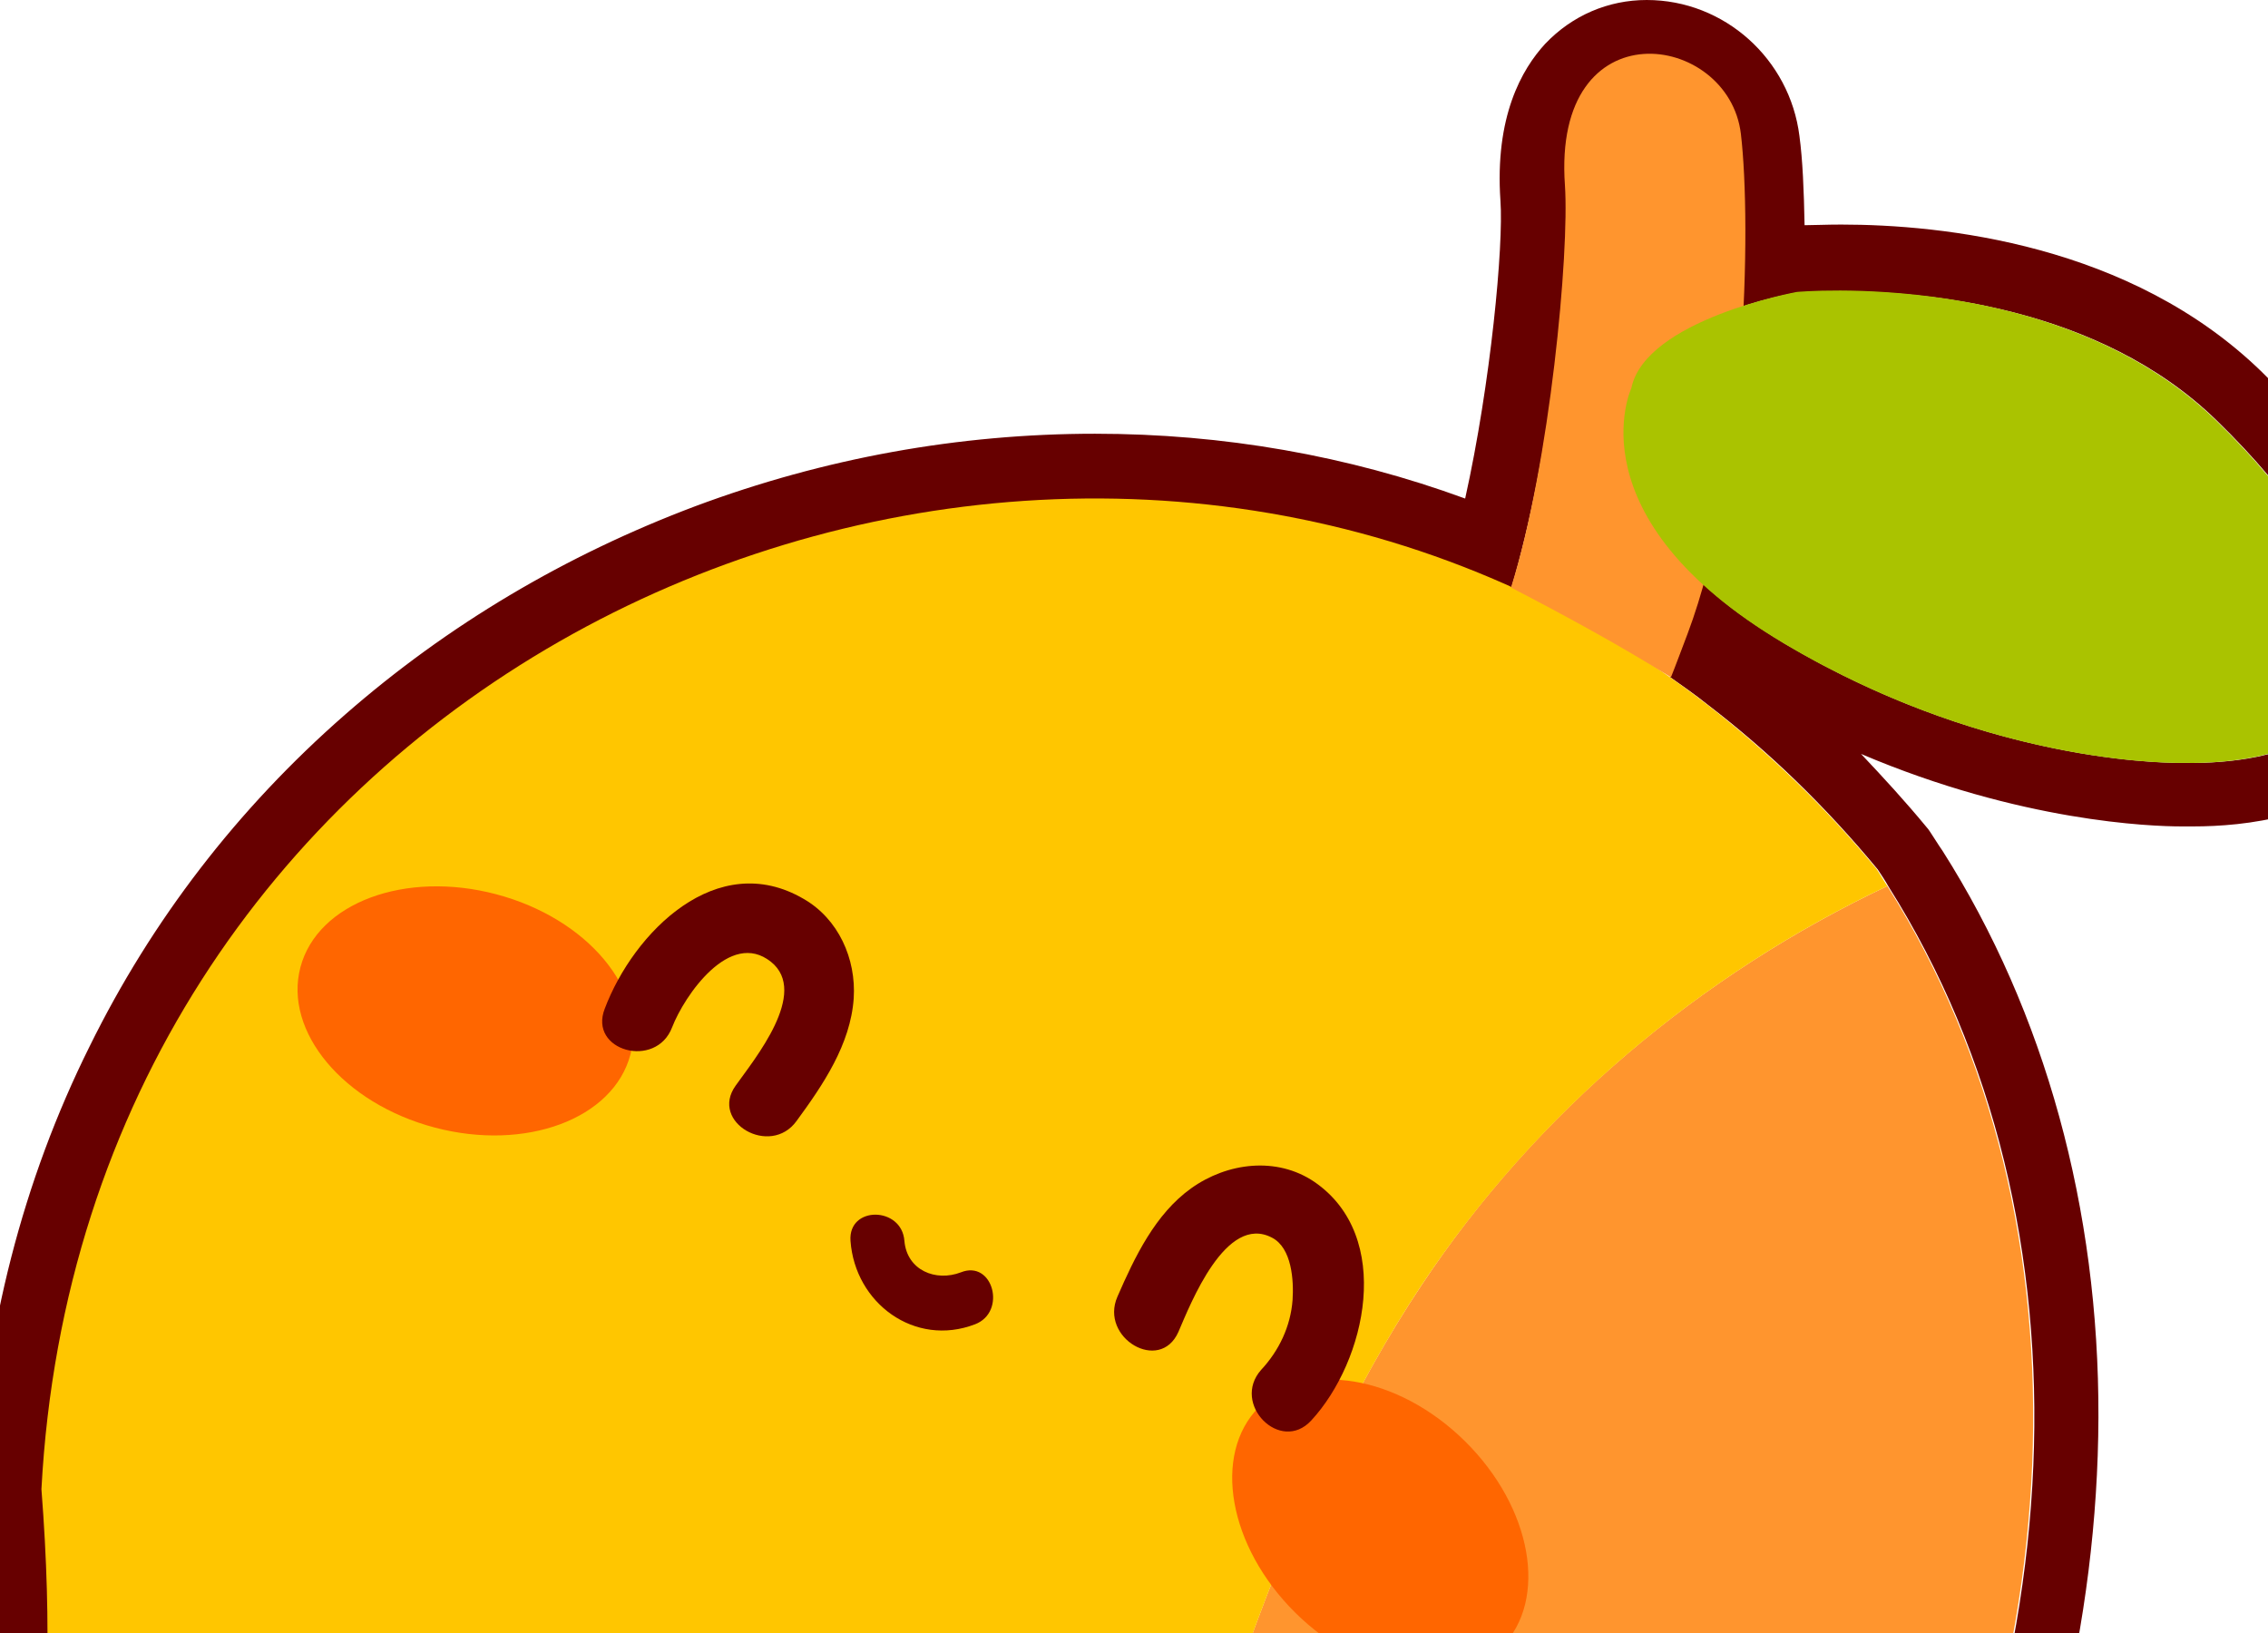
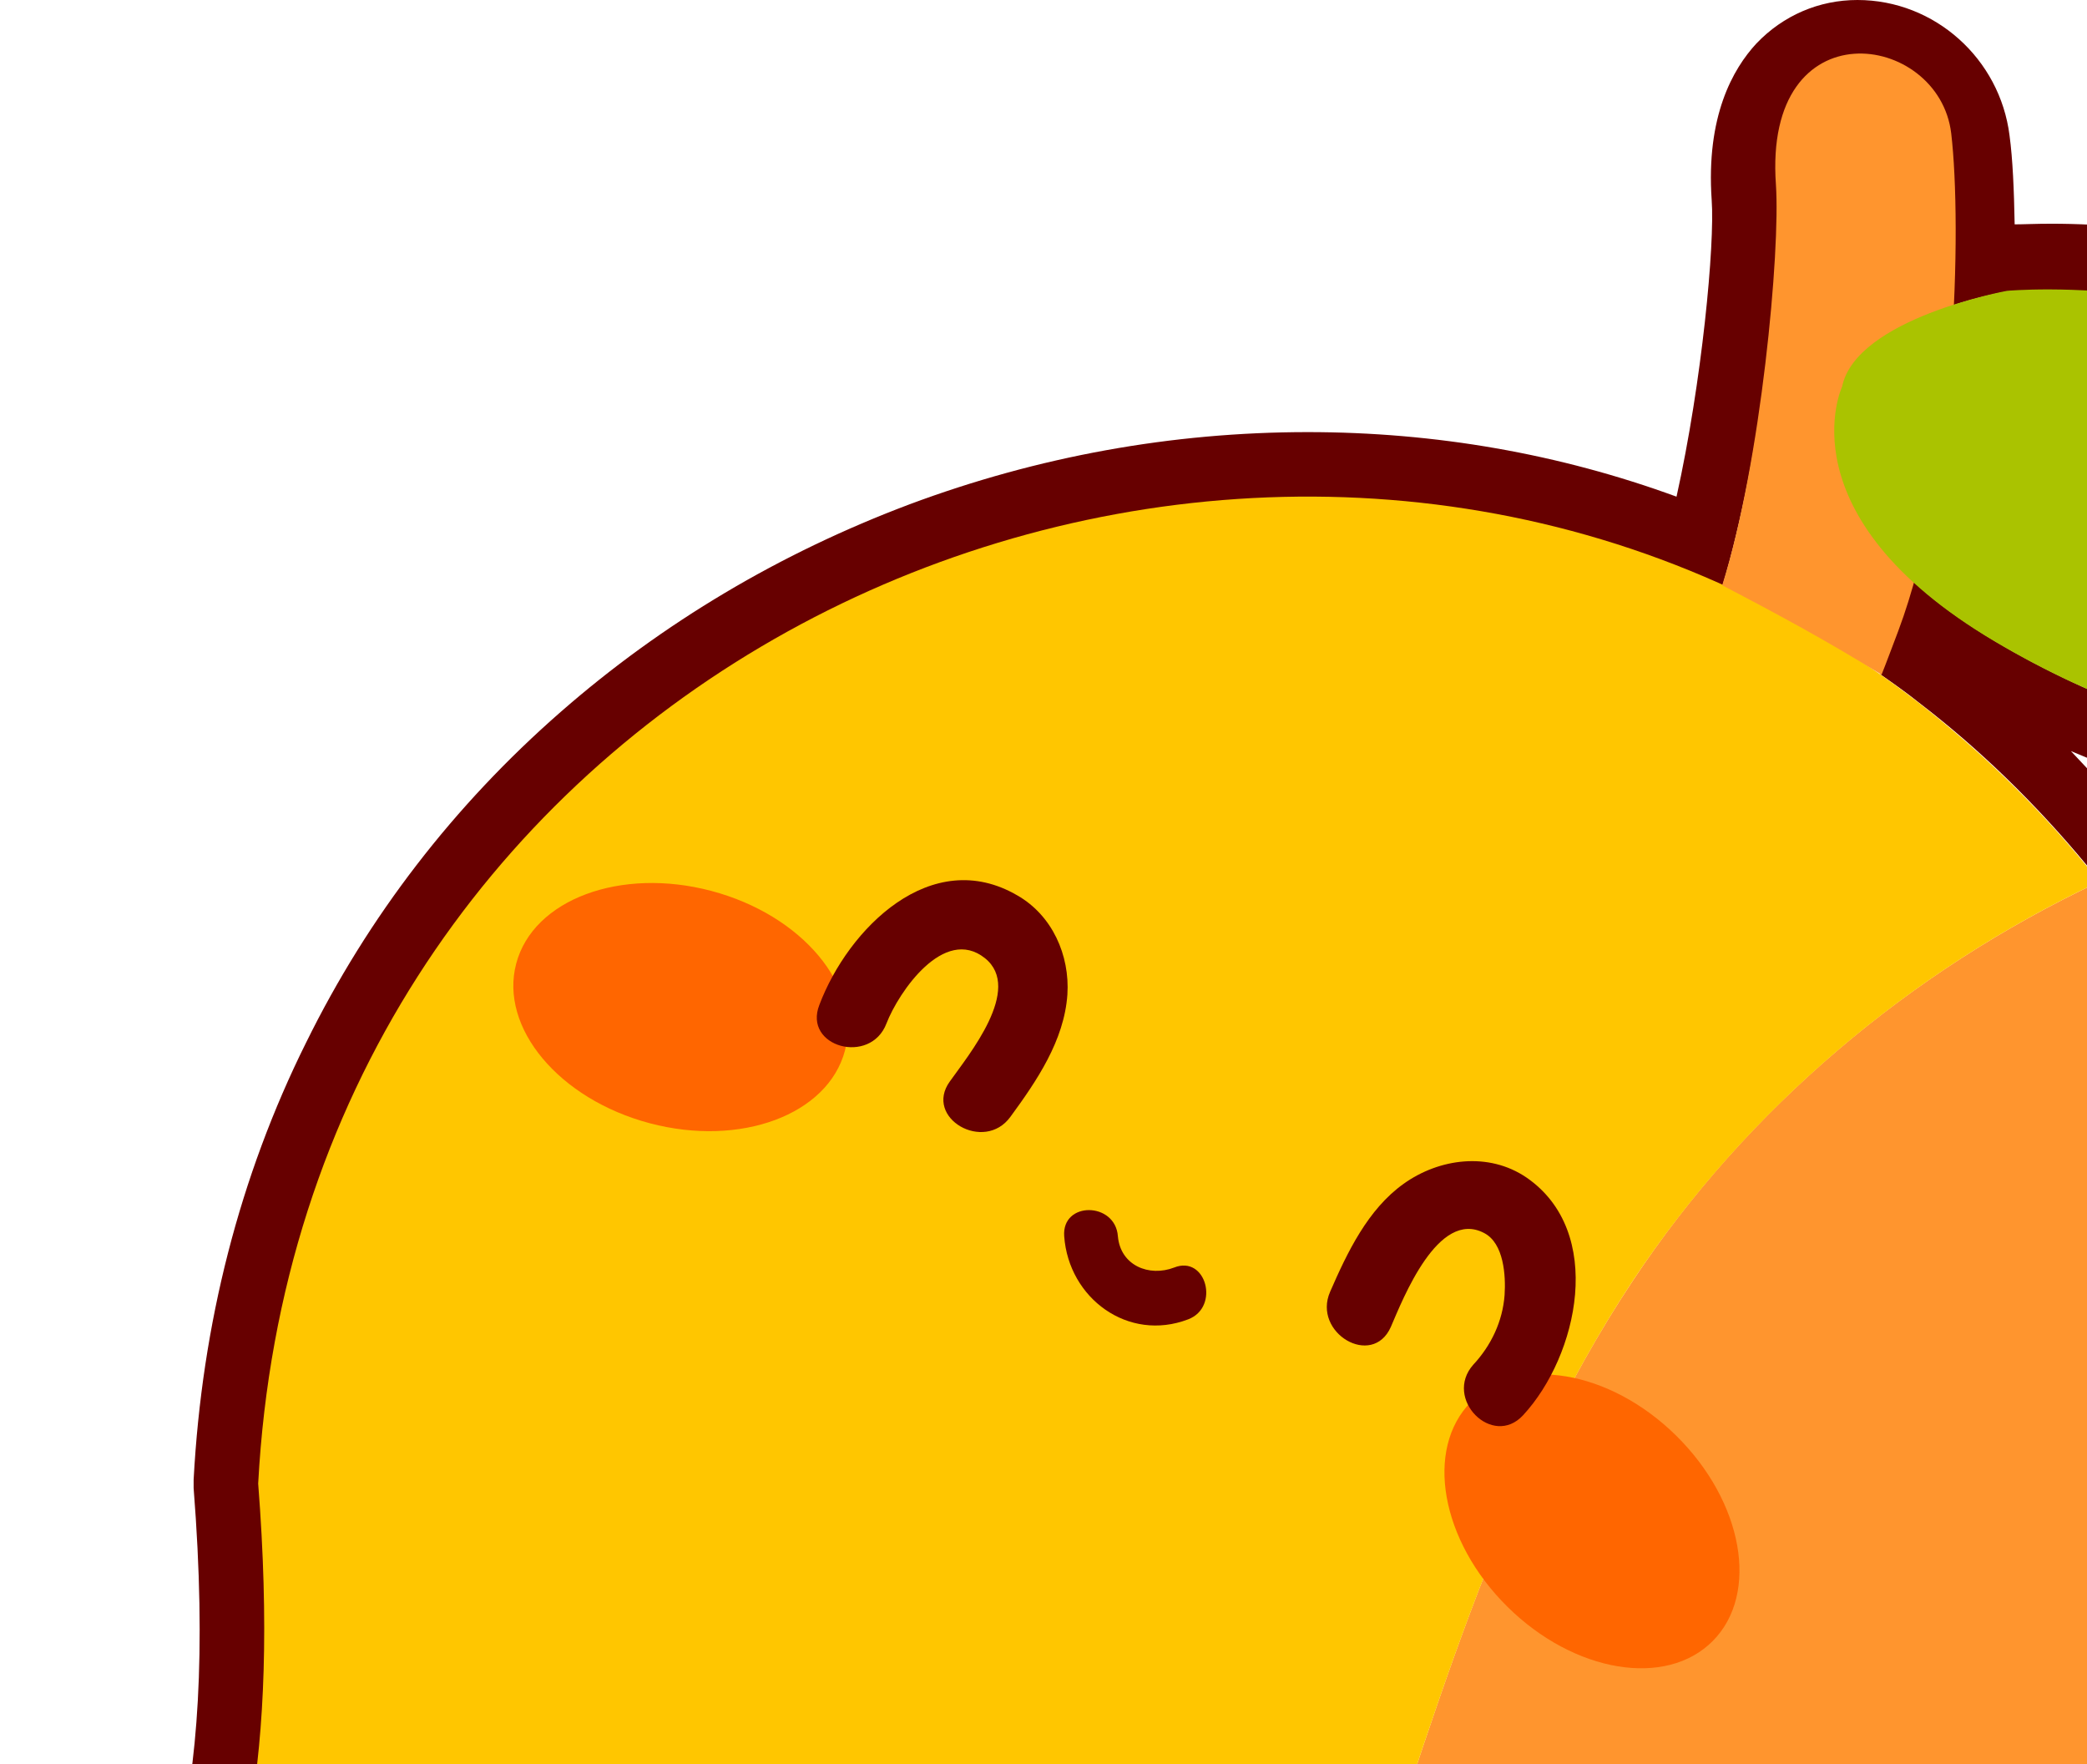
- <svg xmlns="http://www.w3.org/2000/svg" width="375" height="270" viewBox="0 0 375 270" fill="none">
-   <path d="M272.278 10.715C278.961 10.715 285.857 15.913 286.811 23.975C287.554 29.81 287.766 39.676 287.342 50.921C292.646 49.118 297.102 48.375 297.102 48.375C297.102 48.375 299.86 48.163 304.316 48.163C317.789 48.163 346.962 50.497 366.482 69.486C392.473 94.735 390.882 111.496 384.941 119.134C379.849 125.712 366.482 126.136 362.663 126.136C362.026 126.136 361.602 126.136 361.602 126.136C361.602 126.136 361.284 126.136 360.647 126.136C355.237 126.136 326.7 125.181 295.086 106.404C289.464 103.009 284.902 99.721 281.401 96.326C280.446 99.933 279.385 103.434 278.219 106.616C277.9 107.571 276.839 110.117 276.097 111.921C278.219 113.406 280.34 114.891 282.462 116.588C292.434 124.227 301.77 133.244 310.469 143.746C311.105 144.701 311.742 145.656 312.272 146.611C382.607 258.107 296.359 456.7 87.688 474.098C82.172 474.628 76.868 474.946 71.775 474.946C55.863 474.946 41.965 472.188 30.084 467.626C-9.911 451.926 -27.415 414.371 -24.763 384.455C-20.519 337.99 14.489 340.323 7.063 246.437C12.473 145.019 96.281 82.641 181.256 82.641C204.383 82.641 227.616 87.309 249.469 96.963C249.575 97.069 249.681 97.069 249.894 97.175C256.153 76.488 259.866 43.389 259.123 32.674C257.744 16.974 264.958 10.715 272.278 10.715ZM272.278 0C265.913 0 259.972 2.546 255.516 7.214C251.591 11.457 247.135 19.308 248.09 33.205C248.621 40.525 246.499 63.333 242.255 82.429C222.842 75.321 202.261 71.714 181.044 71.714C158.554 71.714 136.276 75.745 114.952 83.702C93.523 91.764 74.003 103.328 57.029 118.18C39.313 133.668 25.098 152.127 14.807 173.026C3.774 195.198 -2.485 219.704 -3.864 245.589C-3.864 246.013 -3.864 246.544 -3.864 246.968C0.486 302.345 -10.123 321.228 -20.413 339.475C-27.096 351.462 -33.886 363.662 -35.69 383.394C-37.281 401.323 -32.719 420.206 -22.853 436.755C-11.82 455.214 5.047 469.324 25.84 477.492C39.632 482.903 54.908 485.555 71.457 485.555C76.974 485.555 82.596 485.237 88.431 484.6C116.438 482.266 143.383 476.644 168.42 467.839C192.183 459.564 214.355 448.425 234.617 434.634C272.172 409.067 302.512 374.695 322.244 335.125C338.369 302.875 346.856 267.973 346.962 234.344C347.068 199.866 338.157 167.403 321.183 140.67C320.441 139.609 319.804 138.548 319.168 137.593C318.955 137.275 318.743 136.957 318.531 136.745C315.03 132.501 311.423 128.576 307.71 124.651C334.126 135.896 355.767 136.639 360.647 136.639C361.072 136.639 361.39 136.639 361.602 136.639C361.814 136.639 362.238 136.639 362.663 136.639C370.938 136.639 385.896 135.153 393.428 125.5C396.716 121.256 401.702 112.133 398.096 98.023C395.125 86.566 387.063 74.26 374.014 61.53C352.266 40.313 321.077 37.13 304.422 37.13C301.876 37.13 299.86 37.236 298.375 37.236C298.269 31.508 298.057 26.415 297.526 22.49C295.935 9.76 285.114 0 272.278 0Z" fill="#670000" />
-   <path d="M235.042 212.49C212.233 246.755 201.412 287.386 188.046 326.32C174.679 365.253 157.281 404.717 125.561 430.92C102.434 450.016 73.155 460.518 43.557 465.61C38.995 466.353 34.433 466.99 29.766 467.52C45.466 473.673 64.668 476.431 87.476 473.991C296.253 456.593 382.395 258 312.06 146.504C281.083 161.144 253.925 183.952 235.042 212.49Z" fill="#FF952E" />
-   <path d="M125.561 430.921C157.281 404.717 174.679 365.253 188.046 326.32C201.412 287.386 212.233 246.862 235.042 212.49C254.031 183.953 281.083 161.144 312.06 146.504C311.423 145.55 310.893 144.595 310.256 143.64C301.663 133.244 292.222 124.226 282.25 116.482C271.853 108.419 260.714 101.948 249.257 96.75C147.415 51.345 13.746 117.225 6.851 246.225C14.171 340.111 -20.837 337.777 -24.975 384.243C-27.627 414.159 -10.229 451.713 29.872 467.414C34.433 466.884 39.101 466.247 43.663 465.504C73.155 460.518 102.434 450.016 125.561 430.921Z" fill="#FFC600" />
-   <path d="M279.038 104.765C288.692 79.093 289.647 37.401 287.844 22.125C285.828 5.257 256.631 0.945 258.753 30.649C259.496 41.682 256.309 76.559 249.838 97.14C259.125 101.969 267.668 106.612 276.28 111.979C276.811 110.706 278.508 106.144 279.038 104.765Z" fill="#FF952E" />
-   <path d="M269.731 64.181C269.731 64.181 259.759 85.505 294.98 106.404C330.2 127.303 361.496 126.136 361.496 126.136C361.496 126.136 378.894 126.772 384.835 119.134C390.775 111.496 392.367 94.734 366.376 69.486C340.385 44.237 297.102 48.269 297.102 48.269C297.102 48.269 272.065 52.83 269.731 64.181Z" fill="#AAC300" />
-   <path d="M104.235 174.365C107.055 163.717 97.128 151.851 82.062 147.861C66.996 143.871 52.497 149.269 49.677 159.917C46.857 170.565 56.785 182.431 71.85 186.421C86.916 190.411 101.415 185.013 104.235 174.365Z" fill="#FF6600" />
-   <path d="M111.134 169.843C113.149 164.645 120.681 153.612 127.471 159.022C133.836 164.115 124.713 175.147 121.636 179.497C117.287 185.544 127.365 191.379 131.714 185.332C136.064 179.391 140.626 172.707 141.156 165.069C141.58 158.492 138.61 151.915 132.881 148.626C118.56 140.245 104.768 154.142 99.995 166.767C97.236 173.768 108.481 176.845 111.134 169.843Z" fill="#670000" />
-   <path d="M248.291 272.323C256.032 264.488 253.321 249.257 242.236 238.304C231.15 227.351 215.888 224.824 208.147 232.658C200.406 240.493 203.117 255.724 214.202 266.677C225.288 277.63 240.55 280.158 248.291 272.323Z" fill="#FF6600" />
-   <path d="M216.795 234.874C225.918 225.008 230.48 204.428 217.325 195.41C211.066 191.167 202.898 192.228 196.957 196.471C191.016 200.715 187.621 207.822 184.757 214.4C181.787 221.189 191.759 227.13 194.835 220.234C196.851 215.567 202.686 200.609 210.324 204.64C213.612 206.337 213.931 211.748 213.719 214.93C213.4 219.28 211.491 223.311 208.52 226.494C203.534 232.116 211.703 240.391 216.795 234.874Z" fill="#670000" />
-   <path d="M140.626 205.17C141.368 215.461 151.234 222.781 161.206 218.961C166.511 216.946 164.177 208.247 158.872 210.369C154.735 211.96 149.961 210.05 149.537 205.17C149.112 199.442 140.201 199.336 140.626 205.17Z" fill="#670000" />
+ <svg xmlns="http://www.w3.org/2000/svg" width="310" height="262" viewBox="0 0 310 262" fill="none">
+   <path d="M275.898 9.589C281.879 9.589 288.051 14.242 288.905 21.457C289.57 26.679 289.76 35.509 289.38 45.573C294.127 43.959 298.115 43.294 298.115 43.294C298.115 43.294 300.583 43.104 304.571 43.104C316.629 43.104 342.738 45.193 360.207 62.188C383.469 84.784 382.044 99.785 376.728 106.621C372.17 112.508 360.207 112.887 356.789 112.887C356.22 112.887 355.84 112.887 355.84 112.887C355.84 112.887 355.555 112.887 354.986 112.887C350.143 112.887 324.604 112.033 296.311 95.228C291.279 92.19 287.196 89.247 284.063 86.208C283.209 89.436 282.259 92.57 281.215 95.418C280.93 96.272 279.98 98.551 279.316 100.165C281.215 101.494 283.114 102.823 285.012 104.343C293.937 111.178 302.292 119.249 310.077 128.648C310.647 129.503 311.217 130.357 311.691 131.211C374.639 230.997 297.45 408.73 110.697 424.301C105.76 424.776 101.013 425.061 96.455 425.061C82.214 425.061 69.776 422.592 59.143 418.51C23.349 404.458 7.683 370.848 10.057 344.074C13.855 302.489 45.186 304.578 38.54 220.553C43.382 129.787 118.387 73.961 194.437 73.961C215.134 73.961 235.927 78.138 255.485 86.778C255.58 86.873 255.675 86.873 255.865 86.968C261.467 68.454 264.79 38.832 264.125 29.242C262.891 15.191 269.347 9.589 275.898 9.589ZM275.898 0C270.201 0 264.884 2.279 260.897 6.456C257.384 10.254 253.396 17.28 254.251 29.717C254.726 36.268 252.827 56.681 249.029 73.771C231.654 67.41 213.235 64.182 194.247 64.182C174.119 64.182 154.181 67.789 135.097 74.91C115.919 82.126 98.449 92.475 83.258 105.767C67.403 119.628 54.68 136.149 45.471 154.852C35.597 174.695 29.995 196.627 28.761 219.793C28.761 220.173 28.761 220.648 28.761 221.028C32.654 270.588 23.159 287.488 13.95 303.818C7.968 314.547 1.892 325.465 0.278 343.125C-1.146 359.17 2.936 376.07 11.766 390.881C21.64 407.401 36.736 420.029 55.345 427.339C67.688 432.181 81.359 434.555 96.171 434.555C101.108 434.555 106.14 434.27 111.361 433.7C136.426 431.612 160.542 426.58 182.949 418.699C204.216 411.294 224.059 401.325 242.193 388.982C275.803 366.101 302.957 335.339 320.616 299.926C335.048 271.063 342.643 239.826 342.738 209.729C342.833 178.873 334.858 149.82 319.667 125.895C319.002 124.945 318.432 123.996 317.863 123.141C317.673 122.856 317.483 122.572 317.293 122.382C314.16 118.584 310.932 115.071 307.609 111.558C331.25 121.622 350.618 122.287 354.986 122.287C355.365 122.287 355.65 122.287 355.84 122.287C356.03 122.287 356.41 122.287 356.789 122.287C364.195 122.287 377.582 120.958 384.323 112.318C387.266 108.52 391.729 100.355 388.501 87.728C385.842 77.474 378.626 66.46 366.948 55.067C347.485 36.078 319.572 33.23 304.666 33.23C302.387 33.23 300.583 33.325 299.254 33.325C299.159 28.198 298.969 23.641 298.494 20.128C297.07 8.735 287.386 0 275.898 0Z" fill="#670000" />
+   <path d="M242.573 190.171C222.16 220.838 212.476 257.201 200.513 292.045C188.55 326.889 172.98 362.208 144.592 385.659C123.894 402.749 97.69 412.148 71.201 416.705C67.118 417.37 63.035 417.94 58.858 418.414C72.909 423.921 90.094 426.389 110.507 424.206C297.355 408.635 374.449 230.901 311.502 131.116C283.778 144.218 259.473 164.631 242.573 190.171Z" fill="#FF952E" />
+   <path d="M144.592 385.659C172.98 362.208 188.55 326.889 200.513 292.045C212.476 257.201 222.16 220.932 242.573 190.171C259.568 164.631 283.778 144.218 311.502 131.116C310.932 130.262 310.457 129.407 309.888 128.553C302.197 119.248 293.747 111.178 284.823 104.247C275.518 97.032 265.549 91.24 255.295 86.588C164.15 45.952 44.521 104.912 38.35 220.363C44.901 304.387 13.57 302.299 9.867 343.884C7.494 370.658 23.064 404.268 58.953 418.319C63.035 417.845 67.213 417.275 71.295 416.61C97.69 412.148 123.894 402.749 144.592 385.659Z" fill="#FFC600" />
+   <path d="M281.949 93.761C290.588 70.785 291.443 33.472 289.829 19.801C288.025 4.705 261.895 0.845 263.794 27.43C264.459 37.304 261.607 68.518 255.815 86.937C264.126 91.259 271.773 95.414 279.48 100.218C279.955 99.078 281.474 94.996 281.949 93.761Z" fill="#FF952E" />
+   <path d="M273.619 57.44C273.619 57.44 264.694 76.524 296.216 95.228C327.737 113.931 355.745 112.887 355.745 112.887C355.745 112.887 371.316 113.457 376.632 106.621C381.949 99.785 383.373 84.784 360.112 62.187C336.851 39.591 298.114 43.199 298.114 43.199C298.114 43.199 275.708 47.281 273.619 57.44Z" fill="#AAC300" />
+   <path d="M125.506 156.051C128.029 146.521 119.145 135.901 105.661 132.331C92.178 128.76 79.201 133.591 76.678 143.12C74.154 152.65 83.039 163.27 96.522 166.84C110.006 170.411 122.982 165.58 125.506 156.051Z" fill="#FF6600" />
+   <path d="M131.68 152.004C133.483 147.351 140.224 137.477 146.301 142.319C151.997 146.877 143.832 156.751 141.079 160.643C137.186 166.055 146.206 171.277 150.099 165.865C153.991 160.549 158.074 154.567 158.548 147.731C158.928 141.845 156.27 135.958 151.143 133.015C138.326 125.515 125.983 137.952 121.711 149.25C119.242 155.517 129.306 158.27 131.68 152.004Z" fill="#670000" />
+   <path d="M254.431 243.72C261.359 236.708 258.933 223.077 249.011 213.274C239.09 203.472 225.431 201.21 218.503 208.222C211.575 215.233 214.001 228.864 223.922 238.667C233.844 248.469 247.503 250.732 254.431 243.72Z" fill="#FF6600" />
+   <path d="M226.243 210.204C234.408 201.375 238.49 182.956 226.718 174.885C221.116 171.088 213.805 172.037 208.488 175.835C203.172 179.633 200.133 185.994 197.57 191.88C194.912 197.957 203.836 203.273 206.59 197.102C208.394 192.925 213.615 179.538 220.451 183.145C223.395 184.665 223.679 189.507 223.489 192.355C223.205 196.248 221.496 199.855 218.837 202.704C214.375 207.736 221.686 215.141 226.243 210.204Z" fill="#670000" />
+   <path d="M158.074 183.62C158.738 192.83 167.568 199.381 176.493 195.963C181.24 194.159 179.151 186.374 174.404 188.272C170.701 189.697 166.429 187.988 166.049 183.62C165.669 178.493 157.694 178.398 158.074 183.62Z" fill="#670000" />
</svg>
